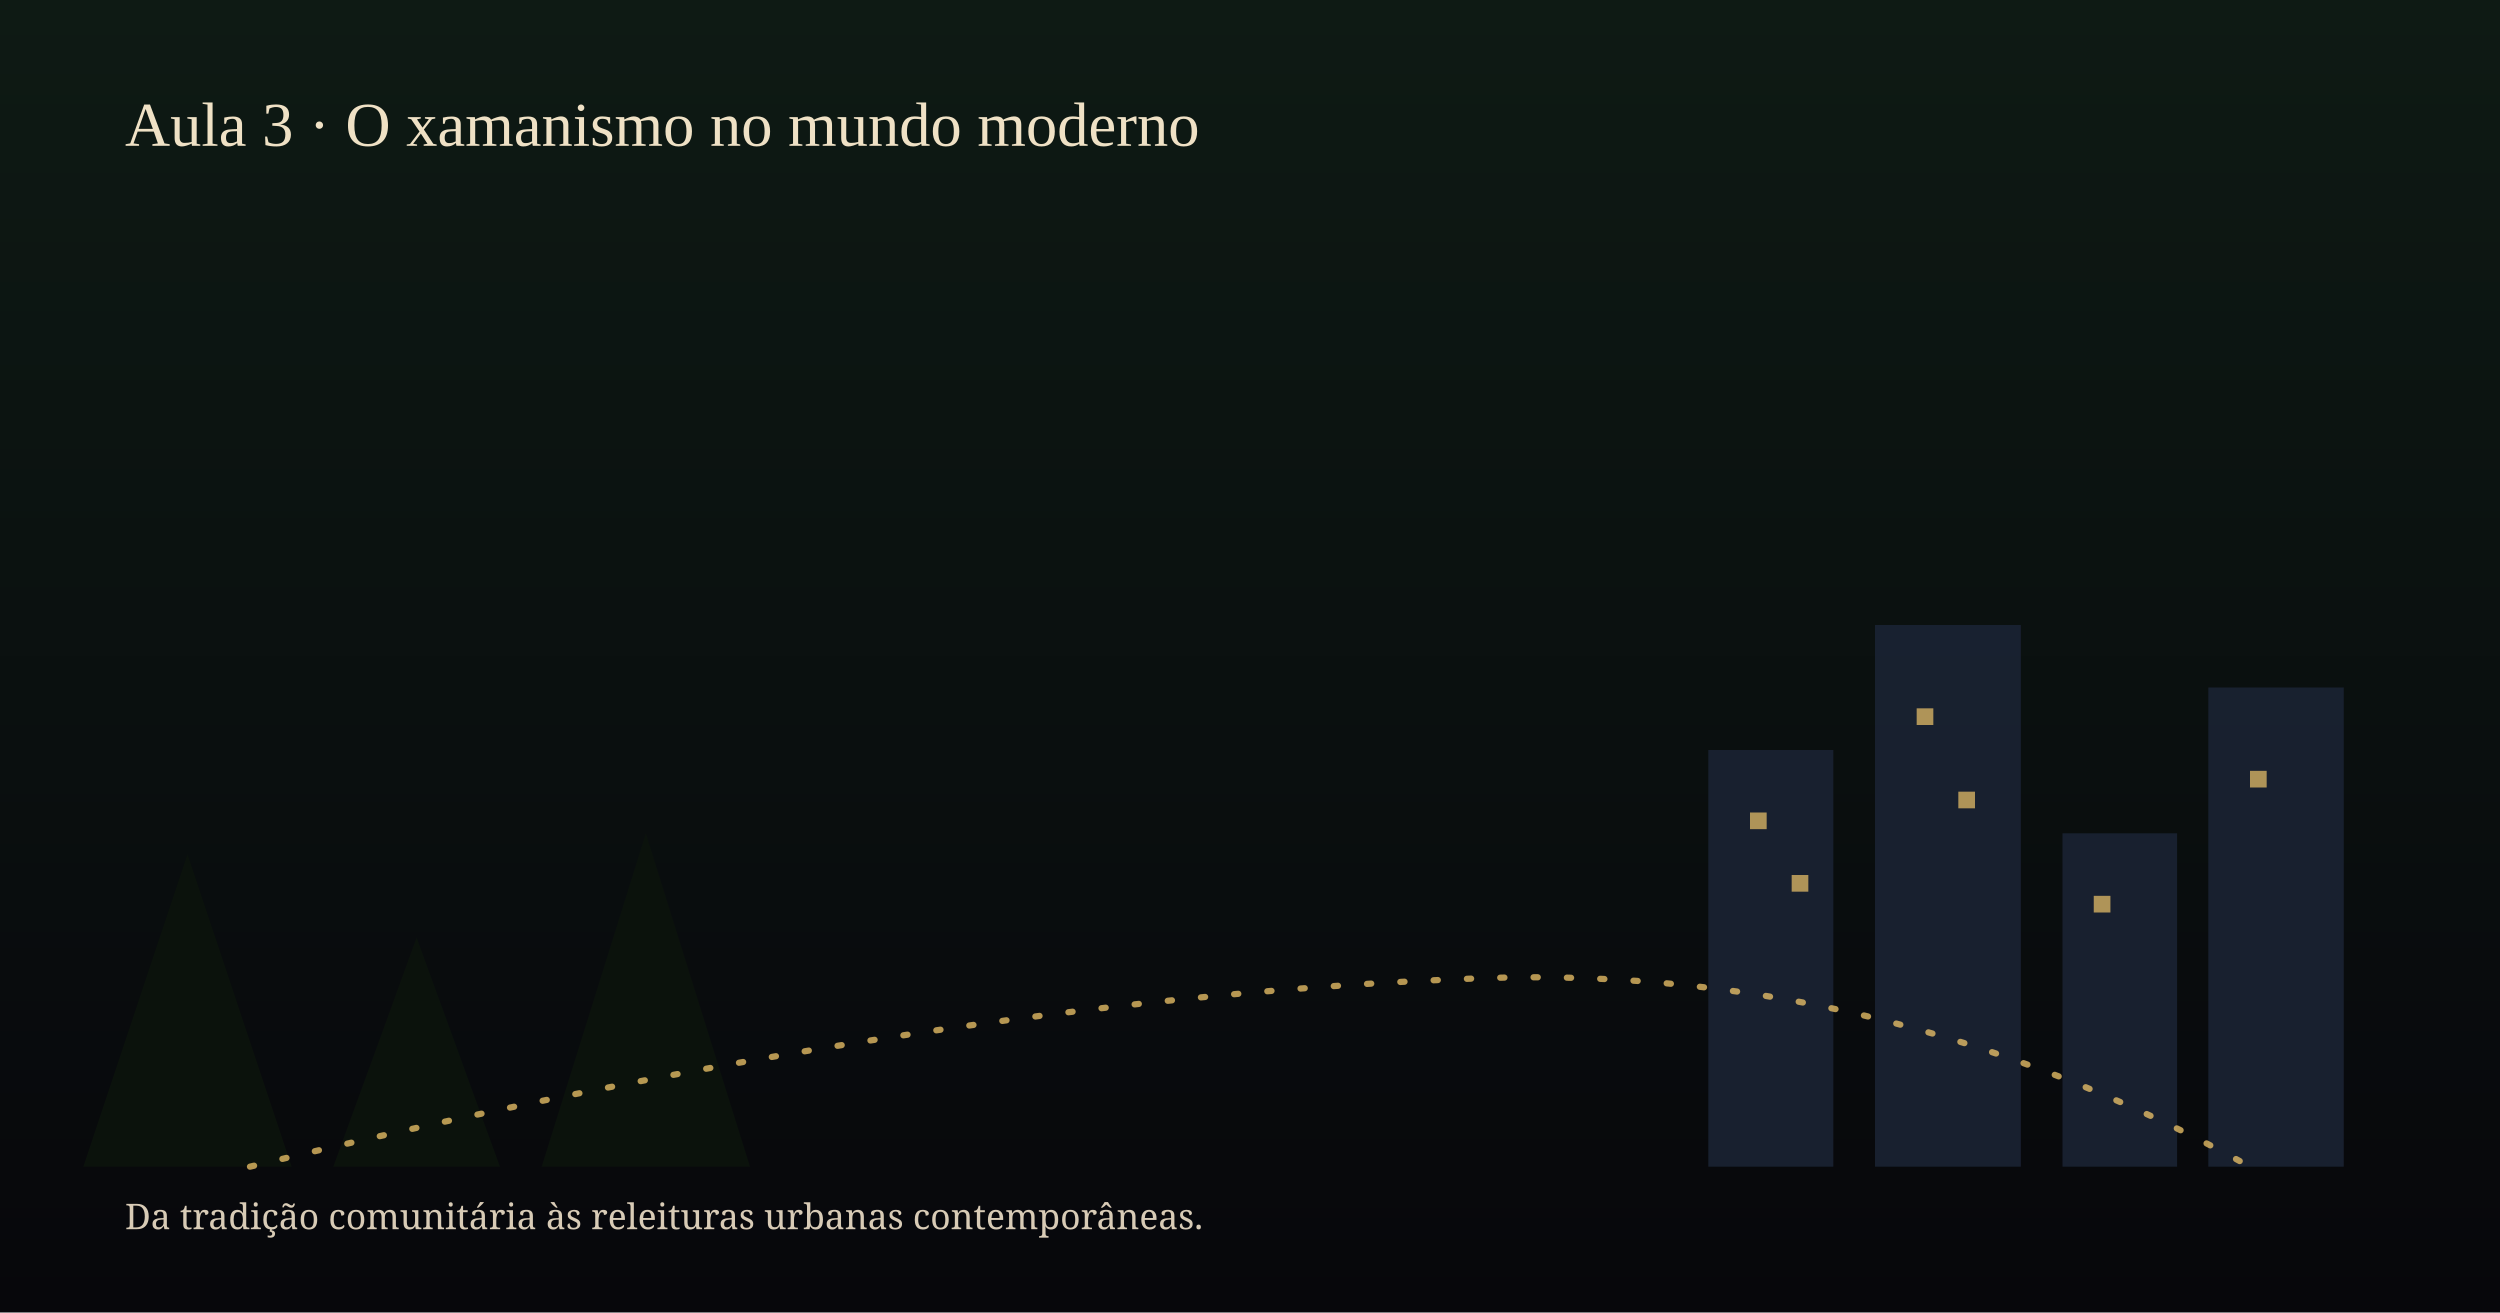
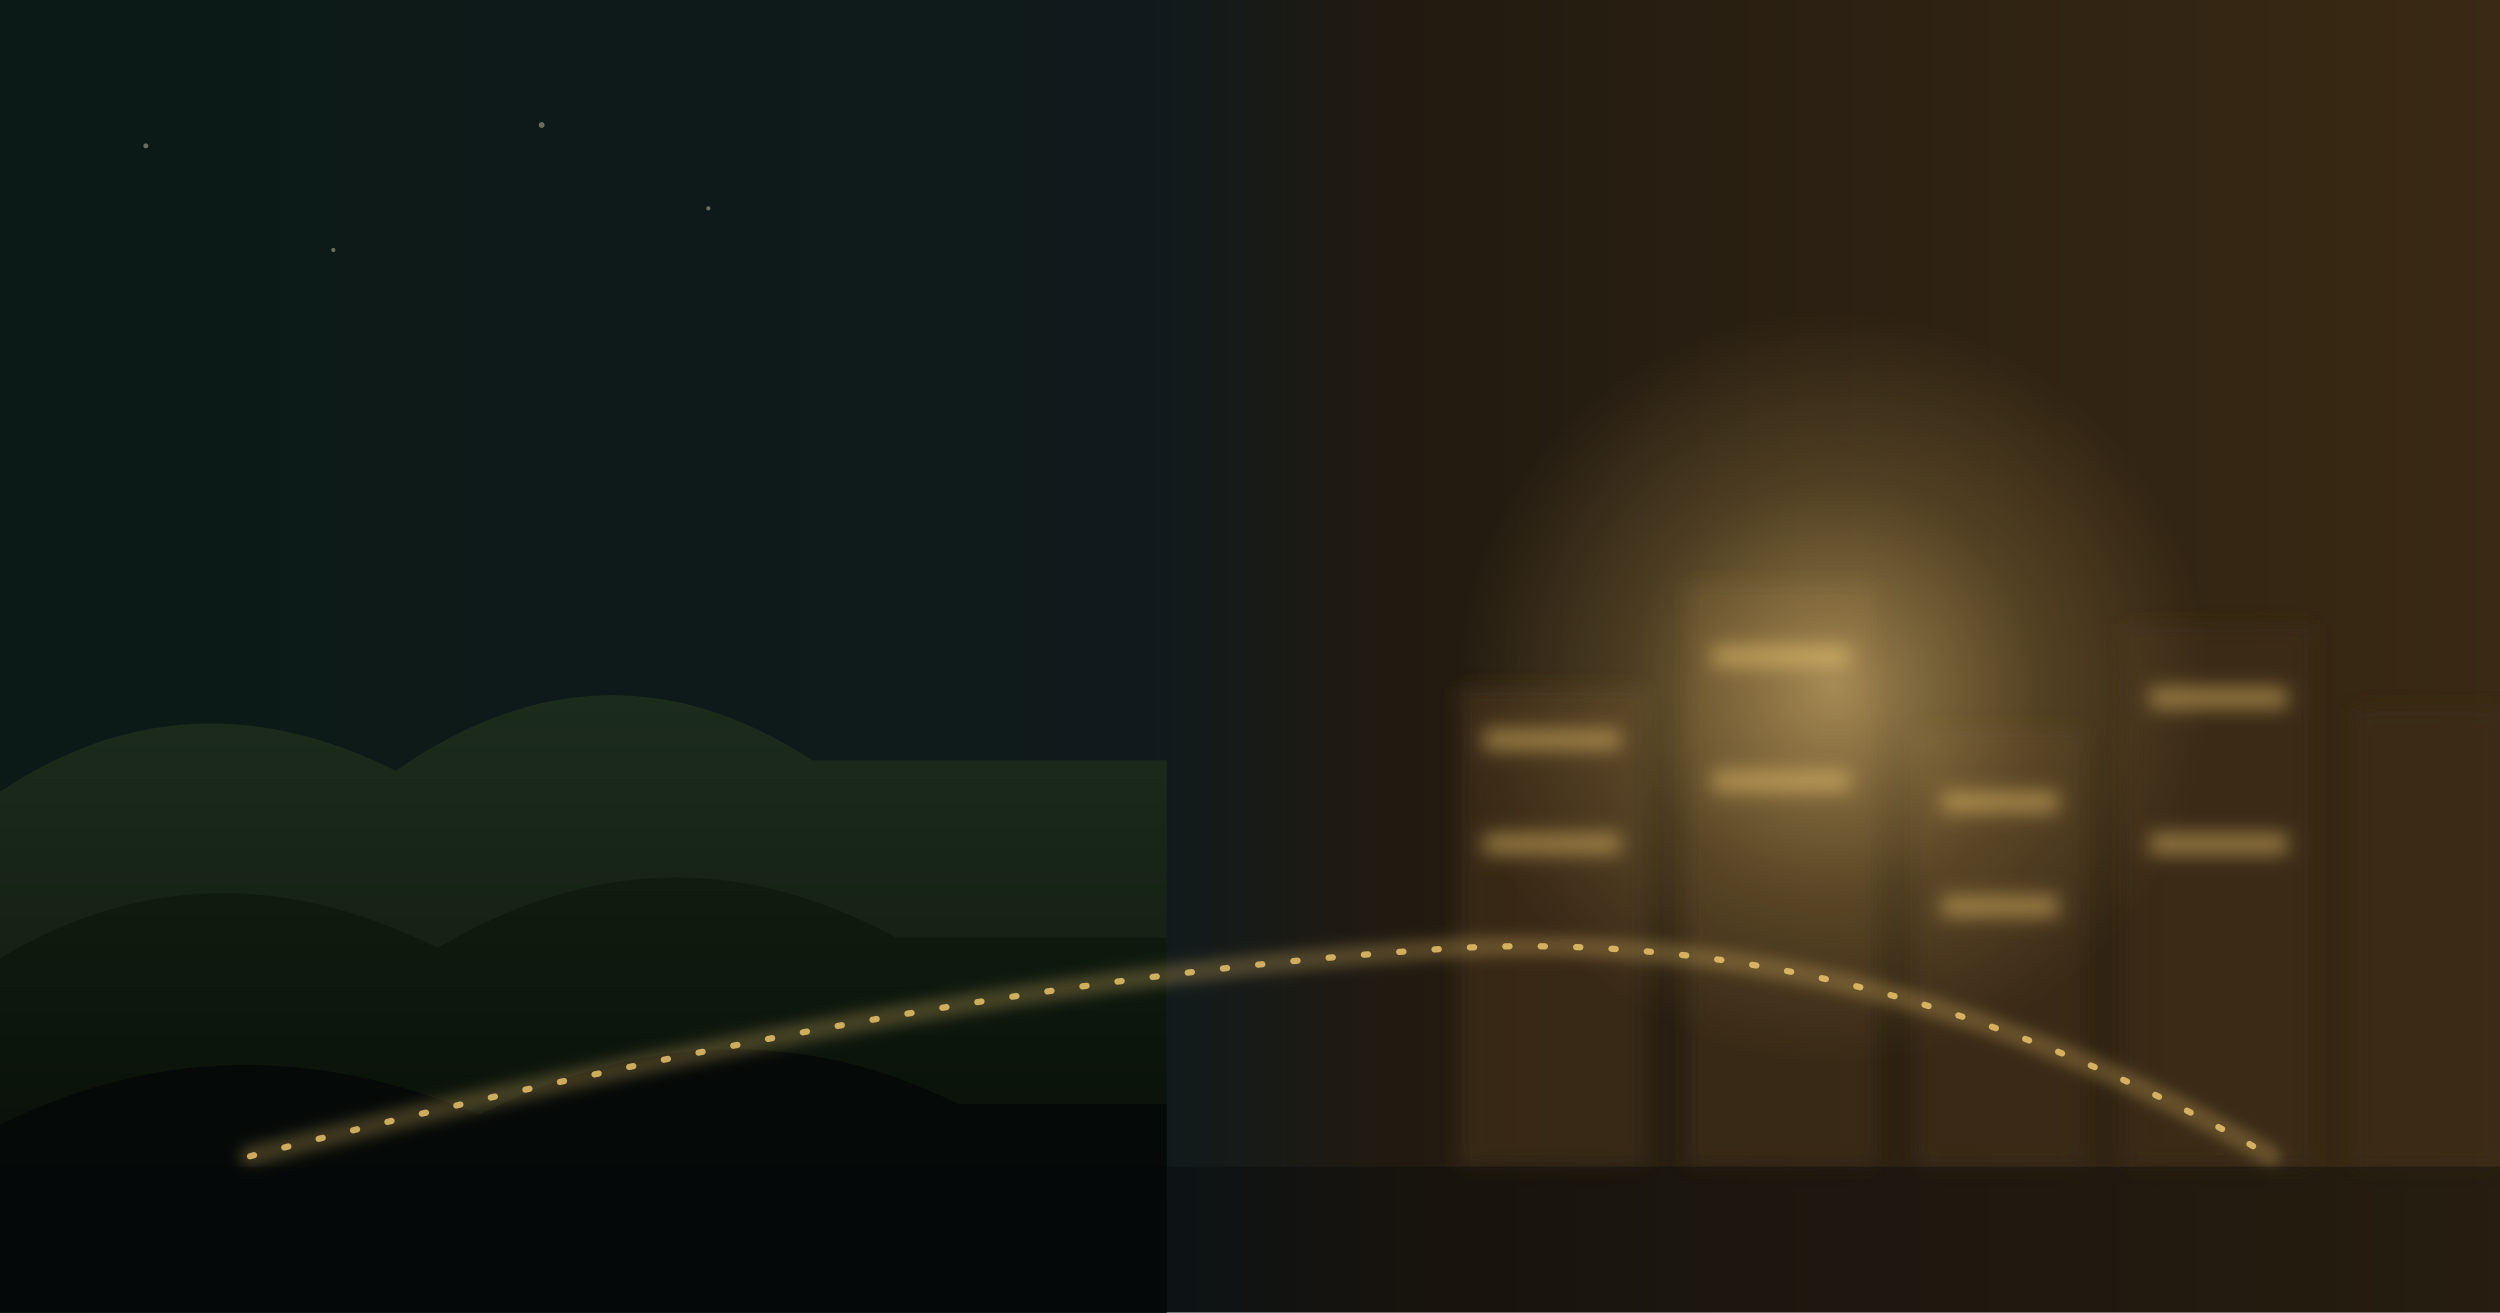
<svg xmlns="http://www.w3.org/2000/svg" viewBox="0 0 1200 630" width="1200" height="630" role="img" aria-labelledby="a3Titulo a3Desc">
  <defs>
-     <linearGradient id="ceuA3" x1="0" y1="0" x2="0" y2="1">
-       <stop offset="0%" stop-color="#0e1a14" />
-       <stop offset="100%" stop-color="#07070b" />
+     <linearGradient id="ceuModerno" x1="0" y1="0" x2="1" y2="0">
+       <stop offset="0%" stop-color="#0b1a16" />
+       <stop offset="46%" stop-color="#101a1c" />
+       <stop offset="56%" stop-color="#221a10" />
+       <stop offset="100%" stop-color="#3a2a14" />
    </linearGradient>
+     <radialGradient id="lampModerno" cx="50%" cy="50%" r="50%">
+       <stop offset="0%" stop-color="#ffd987" stop-opacity="0.55" />
+       <stop offset="55%" stop-color="#f2c96d" stop-opacity="0.18" />
+       <stop offset="100%" stop-color="#f2c96d" stop-opacity="0" />
+     </radialGradient>
+     <linearGradient id="florestaFundoM" x1="0" y1="0" x2="0" y2="1">
+       <stop offset="0%" stop-color="#1c2c1c" />
+       <stop offset="100%" stop-color="#0a120a" />
+     </linearGradient>
+     <linearGradient id="florestaMeioM" x1="0" y1="0" x2="0" y2="1">
+       <stop offset="0%" stop-color="#101c10" />
+       <stop offset="100%" stop-color="#060a06" />
+     </linearGradient>
+     <filter id="desfoqueEstante" x="-30%" y="-30%" width="160%" height="160%">
+       <feGaussianBlur stdDeviation="4.5" />
+     </filter>
+     <filter id="desfoqueCaminho" x="-40%" y="-200%" width="180%" height="500%">
+       <feGaussianBlur stdDeviation="3" />
+     </filter>
  </defs>
-   <rect width="1200" height="630" fill="url(#ceuA3)" />
-   <g fill="#0b120c">
-     <path d="M40,560 L90,410 L140,560 Z" />
-     <path d="M160,560 L200,450 L240,560 Z" />
-     <path d="M260,560 L310,400 L360,560 Z" />
+   <rect width="1200" height="630" fill="url(#ceuModerno)" />
+   <g fill="#f7ecc9" opacity="0.4">
+     <circle cx="70" cy="70" r="1.2" />
+     <circle cx="160" cy="120" r="1" />
+     <circle cx="260" cy="60" r="1.4" />
+     <circle cx="340" cy="100" r="1" />
  </g>
-   <g fill="#1a2233" opacity="0.9">
-     <rect x="820" y="360" width="60" height="200" />
-     <rect x="900" y="300" width="70" height="260" />
-     <rect x="990" y="400" width="55" height="160" />
-     <rect x="1060" y="330" width="65" height="230" />
+   <path d="M0,630 L0,380 Q90,320 190,370 Q290,300 390,365 L560,365 L560,630 Z" fill="url(#florestaFundoM)" />
+   <path d="M0,630 L0,460 Q100,400 210,455 Q320,390 430,450 L560,450 L560,630 Z" fill="url(#florestaMeioM)" />
+   <path d="M0,630 L0,540 Q110,485 230,535 Q350,475 460,530 L560,530 L560,630 Z" fill="#050907" />
+   <g filter="url(#desfoqueEstante)" fill="#3a2a16" opacity="0.85">
+     <rect x="700" y="330" width="90" height="230" />
+     <rect x="810" y="280" width="90" height="280" />
+     <rect x="920" y="350" width="80" height="210" />
+     <rect x="1020" y="300" width="90" height="260" />
+     <rect x="1130" y="340" width="70" height="220" />
  </g>
-   <g fill="#f0c56a" opacity="0.7">
-     <rect x="840" y="390" width="8" height="8" />
-     <rect x="860" y="420" width="8" height="8" />
-     <rect x="920" y="340" width="8" height="8" />
-     <rect x="940" y="380" width="8" height="8" />
-     <rect x="1005" y="430" width="8" height="8" />
-     <rect x="1080" y="370" width="8" height="8" />
+   <g filter="url(#desfoqueEstante)" fill="#f2c96d" opacity="0.5">
+     <rect x="712" y="350" width="66" height="10" />
+     <rect x="712" y="400" width="66" height="10" />
+     <rect x="822" y="310" width="66" height="10" />
+     <rect x="822" y="370" width="66" height="10" />
+     <rect x="932" y="380" width="56" height="10" />
+     <rect x="932" y="430" width="56" height="10" />
+     <rect x="1032" y="330" width="66" height="10" />
+     <rect x="1032" y="400" width="66" height="10" />
  </g>
-   <path d="M120,560 Q450,480 700,470 Q900,460 1080,560" stroke="#f0c56a" stroke-width="3" fill="none" opacity="0.75" stroke-dasharray="2 14" stroke-linecap="round" />
-   <text x="60" y="70" font-family="Georgia, 'Times New Roman', serif" font-size="30" fill="#efe1c5">Aula 3 · O xamanismo no mundo moderno</text>
-   <text x="60" y="590" font-family="Georgia, serif" font-size="17" fill="#d8cbb6">Da tradição comunitária às releituras urbanas contemporâneas.</text>
+   <circle cx="880" cy="330" r="180" fill="url(#lampModerno)" />
+   <path d="M120,555 Q450,470 700,455 Q900,445 1090,555" stroke="#f2c96d" stroke-width="10" fill="none" opacity="0.25" filter="url(#desfoqueCaminho)" stroke-linecap="round" />
+   <path d="M120,555 Q450,470 700,455 Q900,445 1090,555" stroke="#f2c96d" stroke-width="3" fill="none" opacity="0.8" stroke-dasharray="2 15" stroke-linecap="round" />
+   <rect x="0" y="560" width="1200" height="70" fill="#04060a" opacity="0.35" />
</svg>
